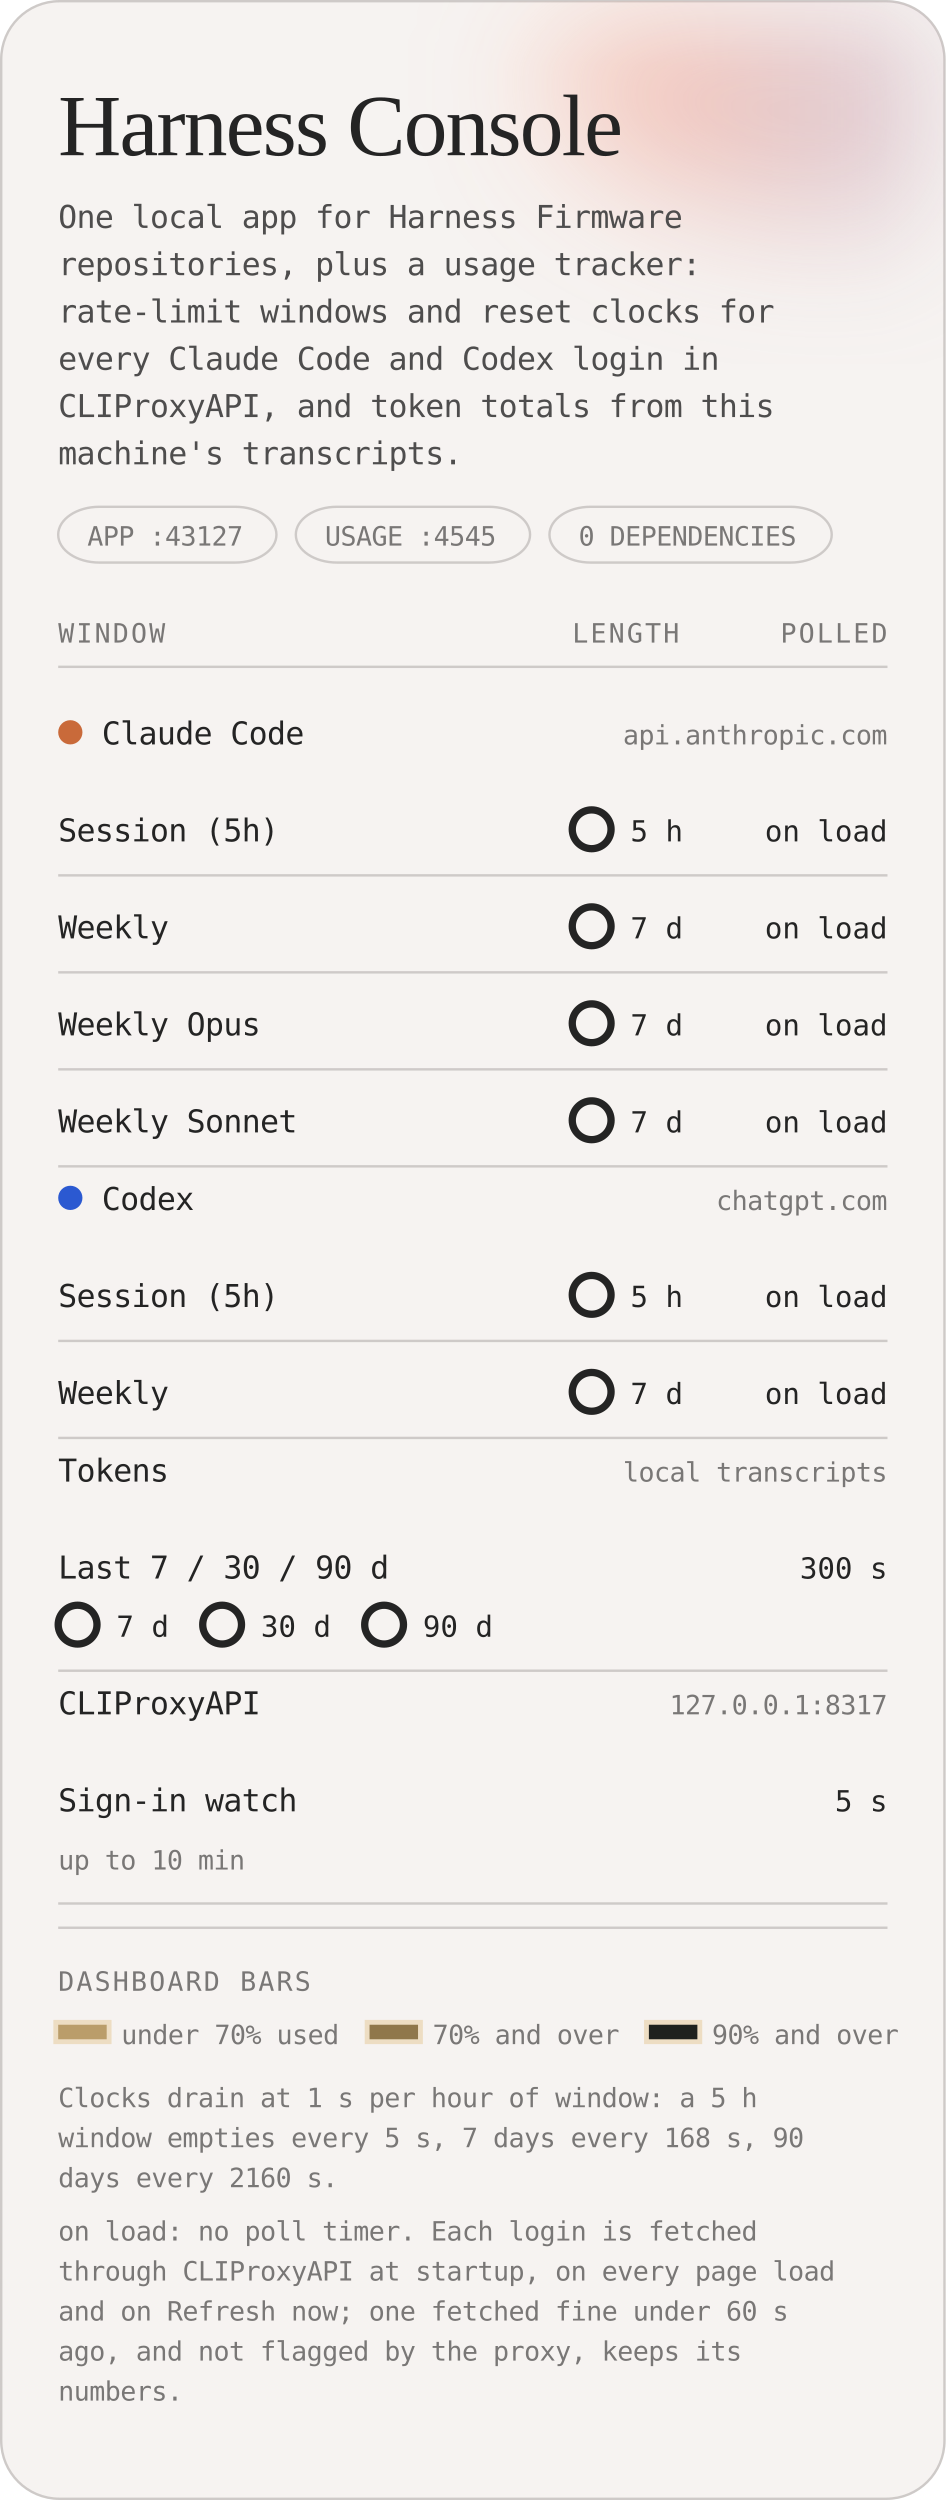
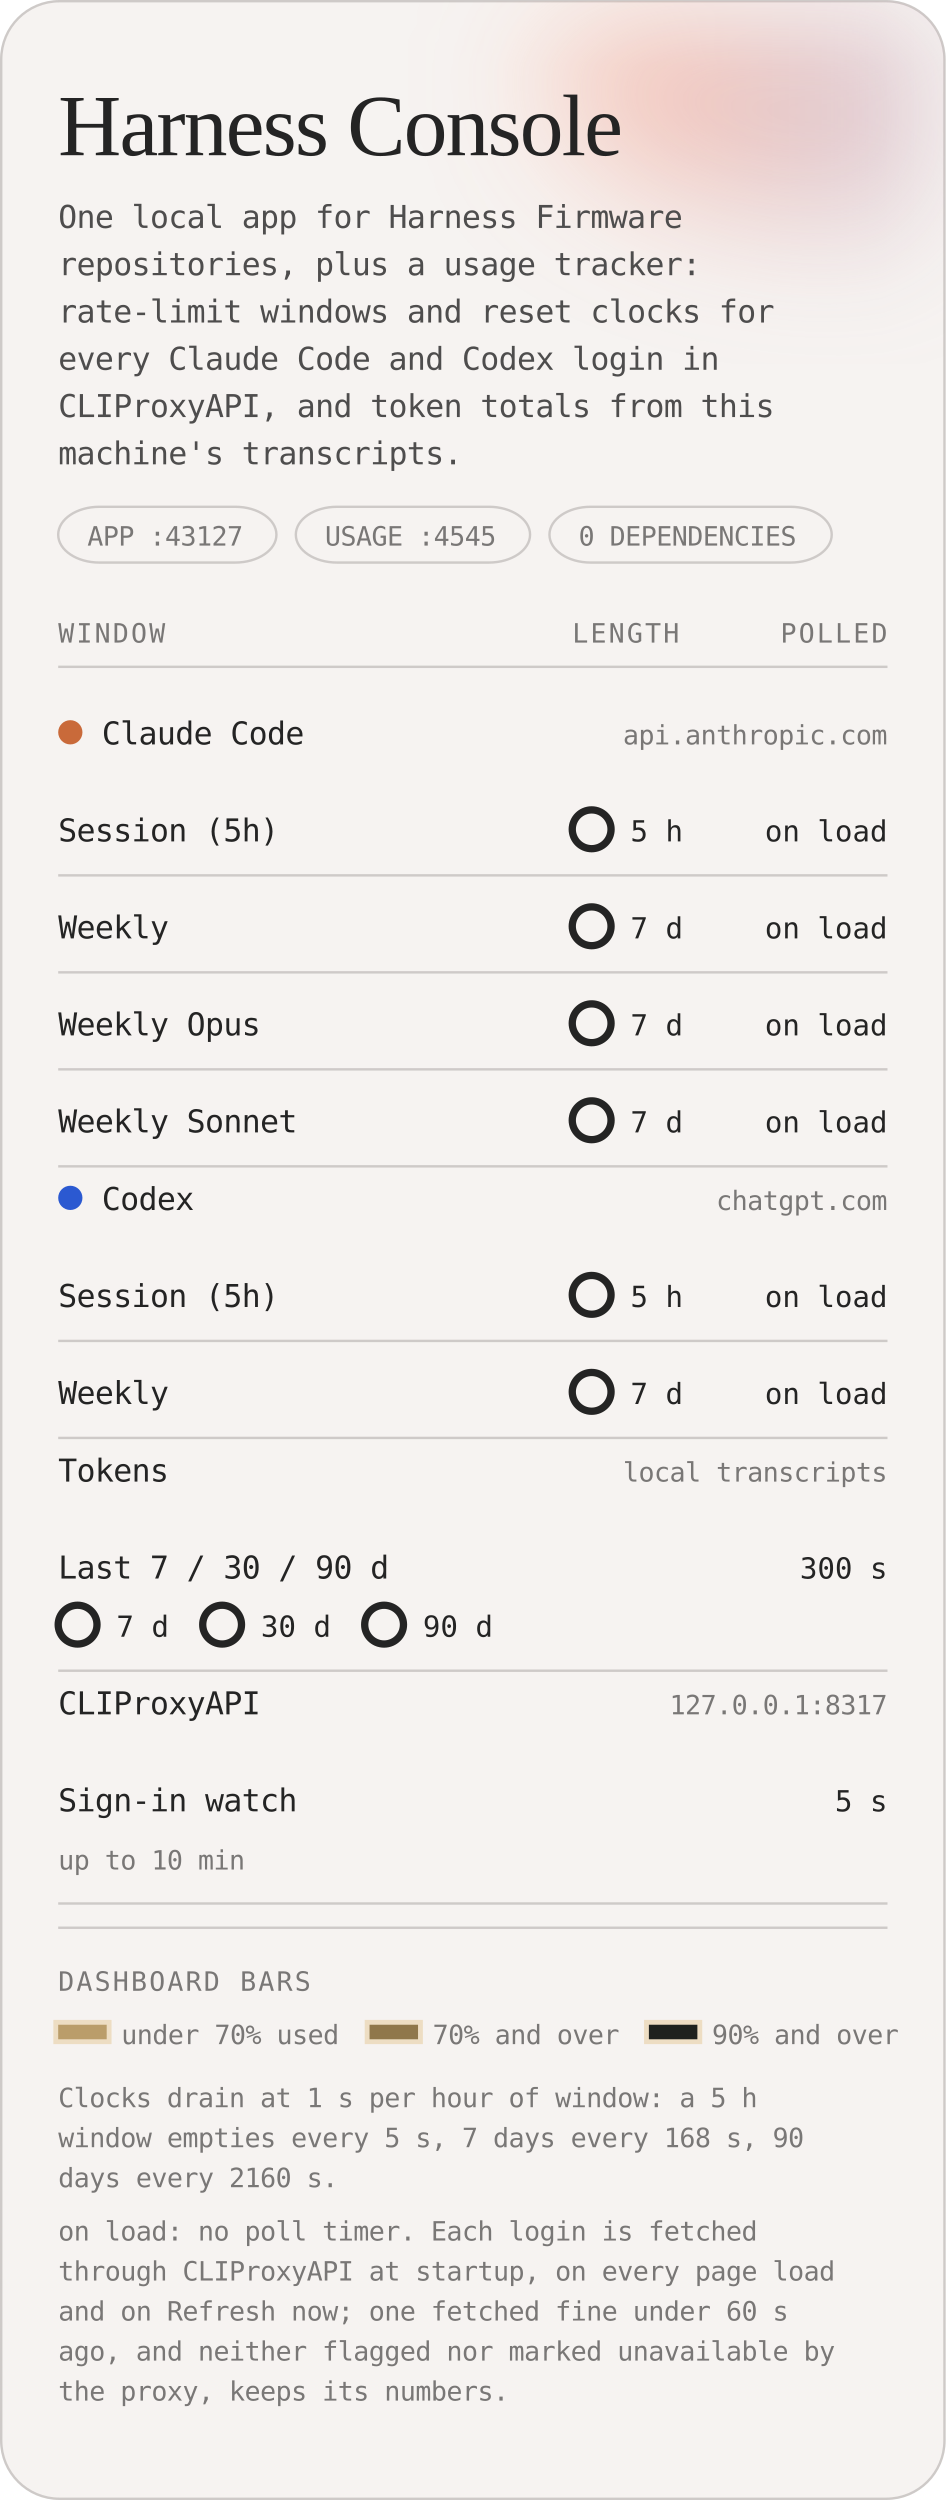
<svg xmlns="http://www.w3.org/2000/svg" viewBox="0 0 390 1031" width="390" height="1031" role="img" aria-label="Harness Console: the app on port 43127, the usage tracker on port 4545. Usage tracker schedule board: 4 Claude Code rate-limit windows and 2 Codex windows, fetched through CLIProxyAPI at startup, on page load and on Refresh now with no poll timer; token totals over 7, 30 and 90 days rescanned every 300 seconds; and the sign-in watch, which refreshes every 5 seconds for up to 10 minutes after the proxy's sign-in page opens.">
  <style>
.ttl{font-family:'Untitled Serif',ui-serif,Georgia,Cambria,'Times New Roman',Times,serif;font-weight:400;fill:#242424;letter-spacing:-0.02em}
.lbl{font-family:'ABC Diatype Mono','JetBrains Mono','IBM Plex Mono',ui-monospace,'Cascadia Mono',Menlo,Consolas,monospace;fill:#242424;letter-spacing:-0.02em}
.bdy{font-family:'ABC Diatype Mono','JetBrains Mono','IBM Plex Mono',ui-monospace,'Cascadia Mono',Menlo,Consolas,monospace;fill:#4e4d4d;letter-spacing:-0.02em}
.mut{font-family:'ABC Diatype Mono','JetBrains Mono','IBM Plex Mono',ui-monospace,'Cascadia Mono',Menlo,Consolas,monospace;fill:#797776;letter-spacing:-0.02em}
.hd{font-family:'ABC Diatype Mono','JetBrains Mono','IBM Plex Mono',ui-monospace,'Cascadia Mono',Menlo,Consolas,monospace;fill:#797776;letter-spacing:0.08em}
.num{font-family:'ABC Diatype Mono','JetBrains Mono','IBM Plex Mono',ui-monospace,'Cascadia Mono',Menlo,Consolas,monospace;fill:#242424;font-variant-numeric:tabular-nums}
.rule{stroke:#cecac8;stroke-width:1}
.card{fill:#f6f3f1;stroke:#cecac8;stroke-width:1}
.pill{fill:none;stroke:#cecac8;stroke-width:1}
.face{fill:none;stroke:#e6e1dd;stroke-width:3}
.hand{fill:none;stroke:#242424;stroke-width:3;stroke-dasharray:50.27;stroke-dashoffset:0;animation-name:drain;animation-timing-function:linear;animation-iteration-count:infinite}
@keyframes drain{from{stroke-dashoffset:0}to{stroke-dashoffset:50.27}}
@media (prefers-reduced-motion:reduce){*{animation:none!important}.hand{stroke-dashoffset:0}}</style>
  <defs>
    <filter id="w" x="-50%" y="-50%" width="200%" height="200%">
      <feGaussianBlur stdDeviation="28" />
    </filter>
    <linearGradient id="g" x1="0" x2="1">
      <stop offset="0" stop-color="#ff9473" stop-opacity="0.55" />
      <stop offset="1" stop-color="#a0b5eb" stop-opacity="0.55" />
    </linearGradient>
    <clipPath id="c">
      <rect x="0.5" y="0.5" width="389" height="1030" rx="24" />
    </clipPath>
  </defs>
  <rect x="0.5" y="0.5" width="389" height="1030" rx="24" class="card" />
  <g clip-path="url(#c)">
    <ellipse cx="350" cy="30" rx="120" ry="60" fill="url(#g)" filter="url(#w)" />
  </g>
  <text x="24" y="64" class="ttl" font-size="36">Harness Console</text>
  <text x="24" y="94" class="bdy" font-size="13">One local app for Harness Firmware</text>
  <text x="24" y="113.5" class="bdy" font-size="13">repositories, plus a usage tracker:</text>
  <text x="24" y="133" class="bdy" font-size="13">rate-limit windows and reset clocks for</text>
  <text x="24" y="152.5" class="bdy" font-size="13">every Claude Code and Codex login in</text>
  <text x="24" y="172" class="bdy" font-size="13">CLIProxyAPI, and token totals from this</text>
  <text x="24" y="191.5" class="bdy" font-size="13">machine's transcripts.</text>
  <rect x="24" y="209" width="90" height="23" rx="17" class="pill" />
  <text x="36" y="225" class="mut" font-size="11">APP :43127</text>
  <rect x="122" y="209" width="96.6" height="23" rx="17" class="pill" />
  <text x="134" y="225" class="mut" font-size="11">USAGE :4545</text>
  <rect x="226.6" y="209" width="116.4" height="23" rx="17" class="pill" />
  <text x="238.6" y="225" class="mut" font-size="11">0 DEPENDENCIES</text>
  <text x="24" y="265" text-anchor="start" class="hd" font-size="11">WINDOW</text>
  <text x="236" y="265" text-anchor="start" class="hd" font-size="11">LENGTH</text>
  <text x="366" y="265" text-anchor="end" class="hd" font-size="11">POLLED</text>
  <line x1="24" x2="366" y1="275" y2="275" class="rule" />
  <circle cx="29" cy="302" r="5" fill="#c96a3a" />
  <text x="42" y="307" class="lbl" font-size="13">Claude Code</text>
  <text x="366" y="307" text-anchor="end" class="mut" font-size="11">api.anthropic.com</text>
  <text x="24" y="347" class="lbl" font-size="13">Session (5h)</text>
  <g transform="rotate(-90 244 342)">
    <circle cx="244" cy="342" r="8" class="face" />
    <circle cx="244" cy="342" r="8" class="hand" style="animation-duration:5s" />
  </g>
  <text x="260" y="347" class="num" font-size="12">5 h</text>
  <text x="366" y="347" text-anchor="end" class="num" font-size="12">on load</text>
  <line x1="24" x2="366" y1="361" y2="361" class="rule" />
  <text x="24" y="387" class="lbl" font-size="13">Weekly</text>
  <g transform="rotate(-90 244 382)">
    <circle cx="244" cy="382" r="8" class="face" />
    <circle cx="244" cy="382" r="8" class="hand" style="animation-duration:168s" />
  </g>
  <text x="260" y="387" class="num" font-size="12">7 d</text>
  <text x="366" y="387" text-anchor="end" class="num" font-size="12">on load</text>
  <line x1="24" x2="366" y1="401" y2="401" class="rule" />
  <text x="24" y="427" class="lbl" font-size="13">Weekly Opus</text>
  <g transform="rotate(-90 244 422)">
    <circle cx="244" cy="422" r="8" class="face" />
    <circle cx="244" cy="422" r="8" class="hand" style="animation-duration:168s" />
  </g>
  <text x="260" y="427" class="num" font-size="12">7 d</text>
  <text x="366" y="427" text-anchor="end" class="num" font-size="12">on load</text>
  <line x1="24" x2="366" y1="441" y2="441" class="rule" />
  <text x="24" y="467" class="lbl" font-size="13">Weekly Sonnet</text>
  <g transform="rotate(-90 244 462)">
    <circle cx="244" cy="462" r="8" class="face" />
    <circle cx="244" cy="462" r="8" class="hand" style="animation-duration:168s" />
  </g>
  <text x="260" y="467" class="num" font-size="12">7 d</text>
  <text x="366" y="467" text-anchor="end" class="num" font-size="12">on load</text>
  <line x1="24" x2="366" y1="481" y2="481" class="rule" />
  <circle cx="29" cy="494" r="5" fill="#2b59d1" />
  <text x="42" y="499" class="lbl" font-size="13">Codex</text>
  <text x="366" y="499" text-anchor="end" class="mut" font-size="11">chatgpt.com</text>
  <text x="24" y="539" class="lbl" font-size="13">Session (5h)</text>
  <g transform="rotate(-90 244 534)">
    <circle cx="244" cy="534" r="8" class="face" />
    <circle cx="244" cy="534" r="8" class="hand" style="animation-duration:5s" />
  </g>
  <text x="260" y="539" class="num" font-size="12">5 h</text>
  <text x="366" y="539" text-anchor="end" class="num" font-size="12">on load</text>
  <line x1="24" x2="366" y1="553" y2="553" class="rule" />
  <text x="24" y="579" class="lbl" font-size="13">Weekly</text>
  <g transform="rotate(-90 244 574)">
    <circle cx="244" cy="574" r="8" class="face" />
    <circle cx="244" cy="574" r="8" class="hand" style="animation-duration:168s" />
  </g>
  <text x="260" y="579" class="num" font-size="12">7 d</text>
  <text x="366" y="579" text-anchor="end" class="num" font-size="12">on load</text>
  <line x1="24" x2="366" y1="593" y2="593" class="rule" />
  <text x="24" y="611" class="lbl" font-size="13">Tokens</text>
  <text x="366" y="611" text-anchor="end" class="mut" font-size="11">local transcripts</text>
  <text x="24" y="651" class="lbl" font-size="13">Last 7 / 30 / 90 d</text>
  <text x="366" y="651" text-anchor="end" class="num" font-size="12">300 s</text>
  <g transform="rotate(-90 32 670)">
    <circle cx="32" cy="670" r="8" class="face" />
    <circle cx="32" cy="670" r="8" class="hand" style="animation-duration:168s" />
  </g>
  <text x="48" y="675" class="num" font-size="12">7 d</text>
  <g transform="rotate(-90 91.6 670)">
    <circle cx="91.6" cy="670" r="8" class="face" />
    <circle cx="91.6" cy="670" r="8" class="hand" style="animation-duration:720s" />
  </g>
  <text x="107.6" y="675" class="num" font-size="12">30 d</text>
  <g transform="rotate(-90 158.4 670)">
    <circle cx="158.4" cy="670" r="8" class="face" />
    <circle cx="158.4" cy="670" r="8" class="hand" style="animation-duration:2160s" />
  </g>
  <text x="174.4" y="675" class="num" font-size="12">90 d</text>
  <line x1="24" x2="366" y1="689" y2="689" class="rule" />
  <text x="24" y="707" class="lbl" font-size="13">CLIProxyAPI</text>
  <text x="366" y="707" text-anchor="end" class="mut" font-size="11">127.0.0.1:8317</text>
  <text x="24" y="747" class="lbl" font-size="13">Sign-in watch</text>
  <text x="366" y="747" text-anchor="end" class="num" font-size="12">5 s</text>
  <text x="24" y="771" class="mut" font-size="11">up to 10 min</text>
  <line x1="24" x2="366" y1="785" y2="785" class="rule" />
  <line x1="24" x2="366" y1="795" y2="795" class="rule" />
  <text x="24" y="821" class="hd" font-size="11">DASHBOARD BARS</text>
  <rect x="22" y="833" width="24" height="10" fill="#edddc3" />
  <rect x="24" y="835" width="20" height="6" fill="#ba9d6a" />
  <text x="50" y="843" class="mut" font-size="11">under 70% used</text>
  <rect x="150.4" y="833" width="24" height="10" fill="#edddc3" />
  <rect x="152.4" y="835" width="20" height="6" fill="#8f774b" />
  <text x="178.4" y="843" class="mut" font-size="11">70% and over</text>
  <rect x="265.6" y="833" width="24" height="10" fill="#edddc3" />
  <rect x="267.6" y="835" width="20" height="6" fill="#1e211e" />
  <text x="293.6" y="843" class="mut" font-size="11">90% and over</text>
  <text x="24" y="869" class="mut" font-size="11">Clocks drain at 1 s per hour of window: a 5 h</text>
  <text x="24" y="885.5" class="mut" font-size="11">window empties every 5 s, 7 days every 168 s, 90</text>
  <text x="24" y="902" class="mut" font-size="11">days every 2160 s.</text>
  <text x="24" y="924" class="mut" font-size="11">on load: no poll timer. Each login is fetched</text>
  <text x="24" y="940.5" class="mut" font-size="11">through CLIProxyAPI at startup, on every page load</text>
  <text x="24" y="957" class="mut" font-size="11">and on Refresh now; one fetched fine under 60 s</text>
-   <text x="24" y="973.5" class="mut" font-size="11">ago, and not flagged by the proxy, keeps its</text>
-   <text x="24" y="990" class="mut" font-size="11">numbers.</text>
+   <text x="24" y="973.5" class="mut" font-size="11">ago, and neither flagged nor marked unavailable by</text>
+   <text x="24" y="990" class="mut" font-size="11">the proxy, keeps its numbers.</text>
</svg>
